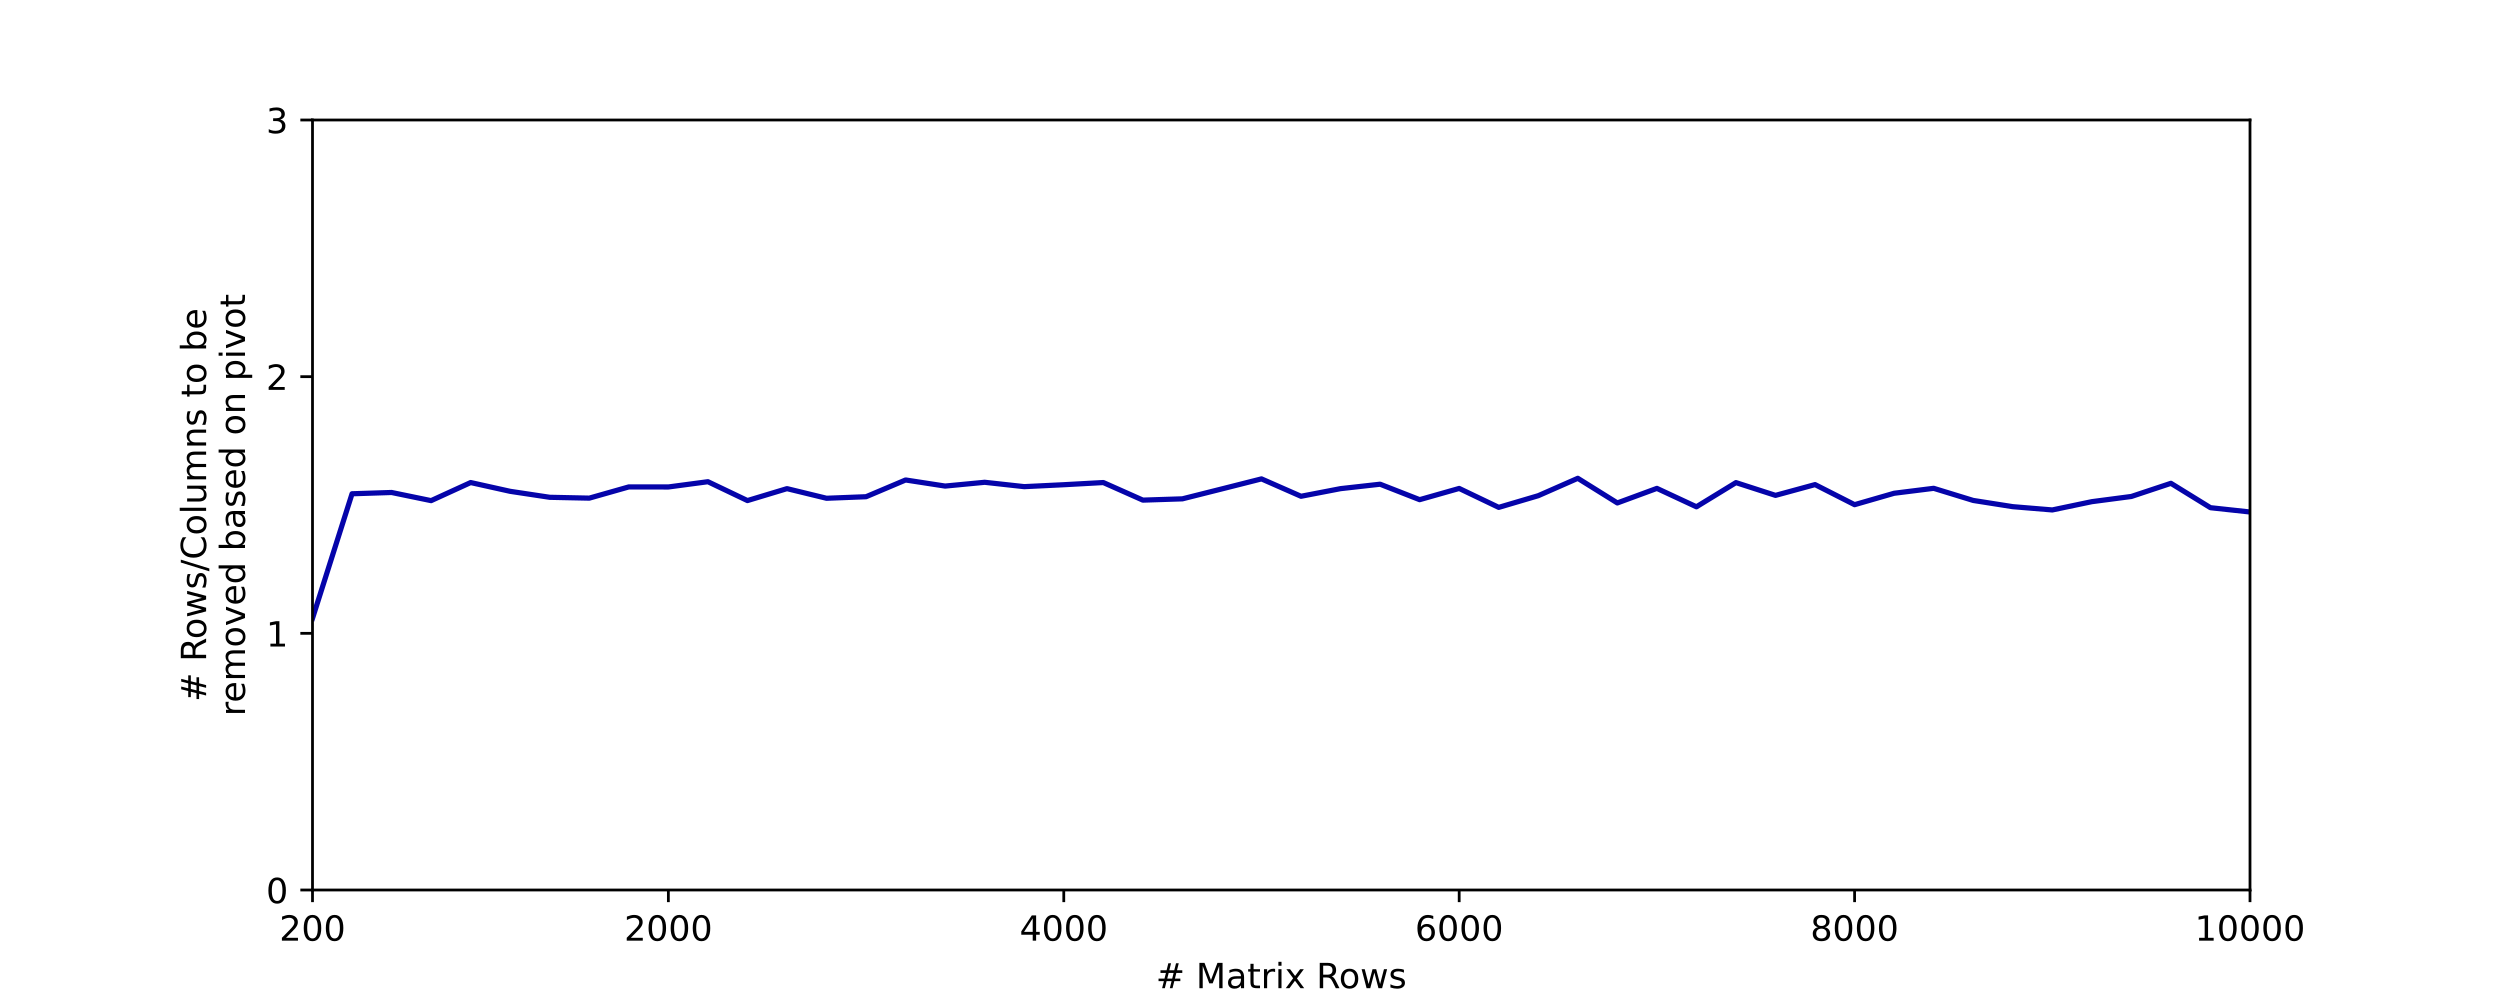
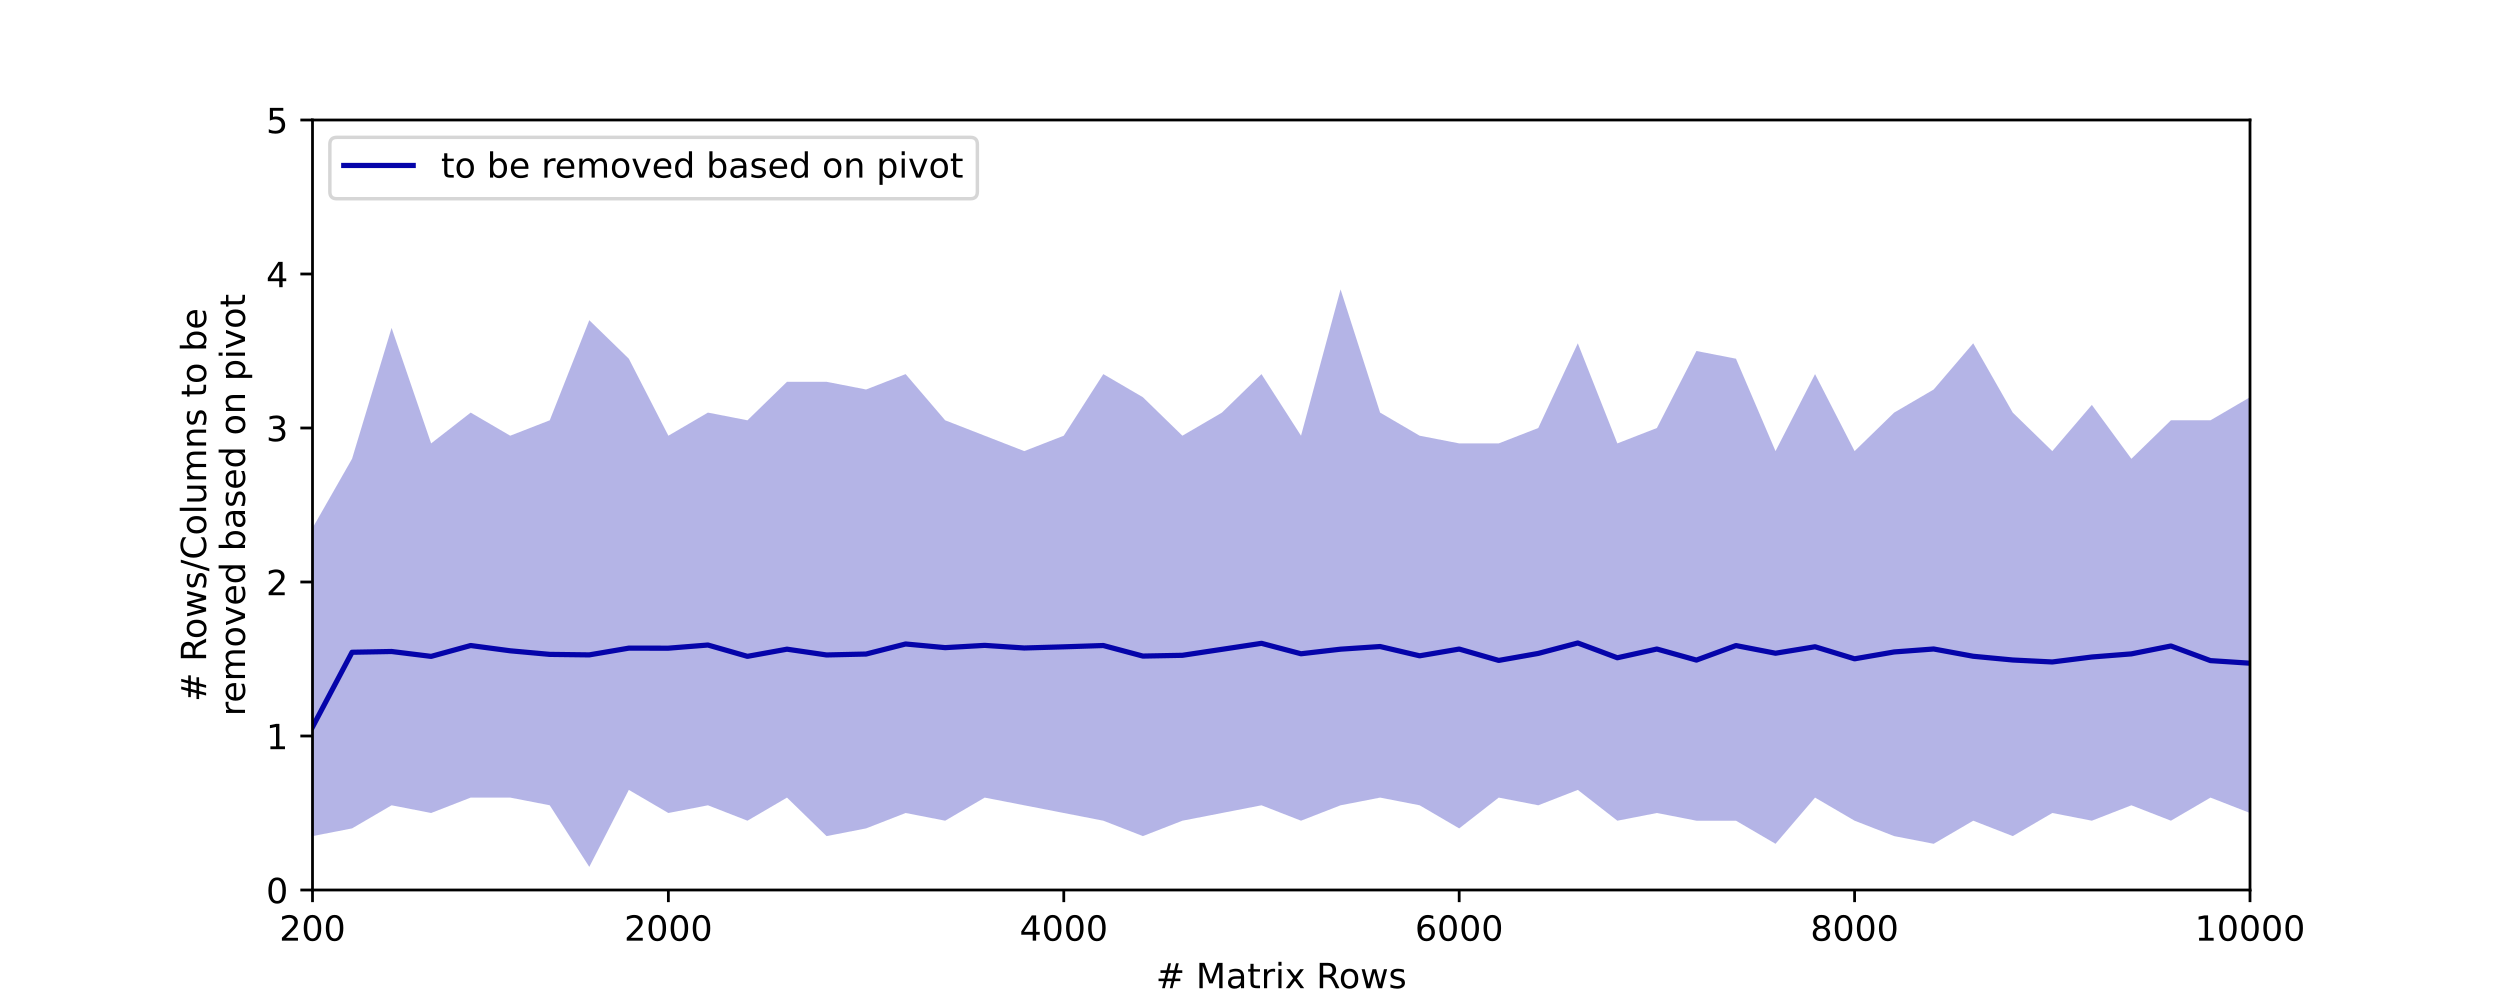
<svg xmlns="http://www.w3.org/2000/svg" xmlns:xlink="http://www.w3.org/1999/xlink" width="720pt" height="288pt" viewBox="0 0 720 288" version="1.1">
  <defs>
    <style type="text/css">*{stroke-linejoin: round; stroke-linecap: butt}</style>
  </defs>
  <g id="figure_1">
    <g id="patch_1">
      <path d="M 0 288  L 720 288  L 720 0  L 0 0  z " style="fill: #ffffff" />
    </g>
    <g id="axes_1">
      <g id="patch_2">
        <path d="M 90 256.32  L 648 256.32  L 648 34.56  L 90 34.56  z " style="fill: #ffffff" />
      </g>
+       <g id="PolyCollection_1">
+         <defs>
+           <path id="m838bce2505" d="M 90 -47.203  L 90 -135.907  L 101.388 -155.866  L 112.776 -193.565  L 124.163 -160.301  L 135.551 -169.171  L 146.939 -162.518  L 158.327 -166.954  L 169.714 -195.782  L 181.102 -184.694  L 192.49 -162.518  L 203.878 -169.171  L 215.265 -166.954  L 226.653 -178.042  L 238.041 -178.042  L 249.429 -175.824  L 260.816 -180.259  L 272.204 -166.954  L 283.592 -162.518  L 294.98 -158.083  L 306.367 -162.518  L 317.755 -180.259  L 329.143 -173.606  L 340.531 -162.518  L 351.918 -169.171  L 363.306 -180.259  L 374.694 -162.518  L 386.082 -204.653  L 397.469 -169.171  L 408.857 -162.518  L 420.245 -160.301  L 431.633 -160.301  L 443.02 -164.736  L 454.408 -189.13  L 465.796 -160.301  L 477.184 -164.736  L 488.571 -186.912  L 499.959 -184.694  L 511.347 -158.083  L 522.735 -180.259  L 534.122 -158.083  L 545.51 -169.171  L 556.898 -175.824  L 568.286 -189.13  L 579.673 -169.171  L 591.061 -158.083  L 602.449 -171.389  L 613.837 -155.866  L 625.224 -166.954  L 636.612 -166.954  L 648 -173.606  L 648 -53.856  L 648 -53.856  L 636.612 -58.291  L 625.224 -51.638  L 613.837 -56.074  L 602.449 -51.638  L 591.061 -53.856  L 579.673 -47.203  L 568.286 -51.638  L 556.898 -44.986  L 545.51 -47.203  L 534.122 -51.638  L 522.735 -58.291  L 511.347 -44.986  L 499.959 -51.638  L 488.571 -51.638  L 477.184 -53.856  L 465.796 -51.638  L 454.408 -60.509  L 443.02 -56.074  L 431.633 -58.291  L 420.245 -49.421  L 408.857 -56.074  L 397.469 -58.291  L 386.082 -56.074  L 374.694 -51.638  L 363.306 -56.074  L 351.918 -53.856  L 340.531 -51.638  L 329.143 -47.203  L 317.755 -51.638  L 306.367 -53.856  L 294.98 -56.074  L 283.592 -58.291  L 272.204 -51.638  L 260.816 -53.856  L 249.429 -49.421  L 238.041 -47.203  L 226.653 -58.291  L 215.265 -51.638  L 203.878 -56.074  L 192.49 -53.856  L 181.102 -60.509  L 169.714 -38.333  L 158.327 -56.074  L 146.939 -58.291  L 135.551 -58.291  L 124.163 -53.856  L 112.776 -56.074  L 101.388 -49.421  L 90 -47.203  z " />
+         </defs>
+         <g clip-path="url(#p397042bafc)">
+           <use xlink:href="#m838bce2505" x="0" y="288" style="fill: #0504aa; fill-opacity: 0.3" />
+         </g>
+       </g>
      <g id="matplotlib.axis_1">
        <g id="xtick_1">
          <g id="line2d_1">
            <defs>
-               <path id="m56497aa429" d="M 0 0  L 0 3.5  " style="stroke: #000000; stroke-width: 0.8" />
-             </defs>
-             <g>
-               <use xlink:href="#m56497aa429" x="90" y="256.32" style="stroke: #000000; stroke-width: 0.8" />
+               <path id="m830a5a78e5" d="M 0 0  L 0 3.5  " style="stroke: #000000; stroke-width: 0.8" />
+             </defs>
+             <g>
+               <use xlink:href="#m830a5a78e5" x="90" y="256.32" style="stroke: #000000; stroke-width: 0.8" />
            </g>
          </g>
          <g id="text_1">
            <g transform="translate(80.45625 270.9184) scale(0.1 -0.1)">
              <defs>
                <path id="DejaVuSans-32" d="M 1228 531  L 3431 531  L 3431 0  L 469 0  L 469 531  Q 828 903 1448 1529  Q 2069 2156 2228 2338  Q 2531 2678 2651 2914  Q 2772 3150 2772 3378  Q 2772 3750 2511 3984  Q 2250 4219 1831 4219  Q 1534 4219 1204 4116  Q 875 4013 500 3803  L 500 4441  Q 881 4594 1212 4672  Q 1544 4750 1819 4750  Q 2544 4750 2975 4387  Q 3406 4025 3406 3419  Q 3406 3131 3298 2873  Q 3191 2616 2906 2266  Q 2828 2175 2409 1742  Q 1991 1309 1228 531  z " transform="scale(0.015625)" />
                <path id="DejaVuSans-30" d="M 2034 4250  Q 1547 4250 1301 3770  Q 1056 3291 1056 2328  Q 1056 1369 1301 889  Q 1547 409 2034 409  Q 2525 409 2770 889  Q 3016 1369 3016 2328  Q 3016 3291 2770 3770  Q 2525 4250 2034 4250  z M 2034 4750  Q 2819 4750 3233 4129  Q 3647 3509 3647 2328  Q 3647 1150 3233 529  Q 2819 -91 2034 -91  Q 1250 -91 836 529  Q 422 1150 422 2328  Q 422 3509 836 4129  Q 1250 4750 2034 4750  z " transform="scale(0.015625)" />
              </defs>
              <use xlink:href="#DejaVuSans-32" />
              <use xlink:href="#DejaVuSans-30" x="63.623" />
              <use xlink:href="#DejaVuSans-30" x="127.246" />
            </g>
          </g>
        </g>
        <g id="xtick_2">
          <g id="line2d_2">
            <g>
-               <use xlink:href="#m56497aa429" x="192.49" y="256.32" style="stroke: #000000; stroke-width: 0.8" />
+               <use xlink:href="#m830a5a78e5" x="192.49" y="256.32" style="stroke: #000000; stroke-width: 0.8" />
            </g>
          </g>
          <g id="text_2">
            <g transform="translate(179.7648 270.9184) scale(0.1 -0.1)">
              <use xlink:href="#DejaVuSans-32" />
              <use xlink:href="#DejaVuSans-30" x="63.623" />
              <use xlink:href="#DejaVuSans-30" x="127.246" />
              <use xlink:href="#DejaVuSans-30" x="190.869" />
            </g>
          </g>
        </g>
        <g id="xtick_3">
          <g id="line2d_3">
            <g>
-               <use xlink:href="#m56497aa429" x="306.367" y="256.32" style="stroke: #000000; stroke-width: 0.8" />
+               <use xlink:href="#m830a5a78e5" x="306.367" y="256.32" style="stroke: #000000; stroke-width: 0.8" />
            </g>
          </g>
          <g id="text_3">
            <g transform="translate(293.6423 270.9184) scale(0.1 -0.1)">
              <defs>
                <path id="DejaVuSans-34" d="M 2419 4116  L 825 1625  L 2419 1625  L 2419 4116  z M 2253 4666  L 3047 4666  L 3047 1625  L 3713 1625  L 3713 1100  L 3047 1100  L 3047 0  L 2419 0  L 2419 1100  L 313 1100  L 313 1709  L 2253 4666  z " transform="scale(0.015625)" />
              </defs>
              <use xlink:href="#DejaVuSans-34" />
              <use xlink:href="#DejaVuSans-30" x="63.623" />
              <use xlink:href="#DejaVuSans-30" x="127.246" />
              <use xlink:href="#DejaVuSans-30" x="190.869" />
            </g>
          </g>
        </g>
        <g id="xtick_4">
          <g id="line2d_4">
            <g>
-               <use xlink:href="#m56497aa429" x="420.245" y="256.32" style="stroke: #000000; stroke-width: 0.8" />
+               <use xlink:href="#m830a5a78e5" x="420.245" y="256.32" style="stroke: #000000; stroke-width: 0.8" />
            </g>
          </g>
          <g id="text_4">
            <g transform="translate(407.5199 270.9184) scale(0.1 -0.1)">
              <defs>
                <path id="DejaVuSans-36" d="M 2113 2584  Q 1688 2584 1439 2293  Q 1191 2003 1191 1497  Q 1191 994 1439 701  Q 1688 409 2113 409  Q 2538 409 2786 701  Q 3034 994 3034 1497  Q 3034 2003 2786 2293  Q 2538 2584 2113 2584  z M 3366 4563  L 3366 3988  Q 3128 4100 2886 4159  Q 2644 4219 2406 4219  Q 1781 4219 1451 3797  Q 1122 3375 1075 2522  Q 1259 2794 1537 2939  Q 1816 3084 2150 3084  Q 2853 3084 3261 2657  Q 3669 2231 3669 1497  Q 3669 778 3244 343  Q 2819 -91 2113 -91  Q 1303 -91 875 529  Q 447 1150 447 2328  Q 447 3434 972 4092  Q 1497 4750 2381 4750  Q 2619 4750 2861 4703  Q 3103 4656 3366 4563  z " transform="scale(0.015625)" />
              </defs>
              <use xlink:href="#DejaVuSans-36" />
              <use xlink:href="#DejaVuSans-30" x="63.623" />
              <use xlink:href="#DejaVuSans-30" x="127.246" />
              <use xlink:href="#DejaVuSans-30" x="190.869" />
            </g>
          </g>
        </g>
        <g id="xtick_5">
          <g id="line2d_5">
            <g>
-               <use xlink:href="#m56497aa429" x="534.122" y="256.32" style="stroke: #000000; stroke-width: 0.8" />
+               <use xlink:href="#m830a5a78e5" x="534.122" y="256.32" style="stroke: #000000; stroke-width: 0.8" />
            </g>
          </g>
          <g id="text_5">
            <g transform="translate(521.3974 270.9184) scale(0.1 -0.1)">
              <defs>
                <path id="DejaVuSans-38" d="M 2034 2216  Q 1584 2216 1326 1975  Q 1069 1734 1069 1313  Q 1069 891 1326 650  Q 1584 409 2034 409  Q 2484 409 2743 651  Q 3003 894 3003 1313  Q 3003 1734 2745 1975  Q 2488 2216 2034 2216  z M 1403 2484  Q 997 2584 770 2862  Q 544 3141 544 3541  Q 544 4100 942 4425  Q 1341 4750 2034 4750  Q 2731 4750 3128 4425  Q 3525 4100 3525 3541  Q 3525 3141 3298 2862  Q 3072 2584 2669 2484  Q 3125 2378 3379 2068  Q 3634 1759 3634 1313  Q 3634 634 3220 271  Q 2806 -91 2034 -91  Q 1263 -91 848 271  Q 434 634 434 1313  Q 434 1759 690 2068  Q 947 2378 1403 2484  z M 1172 3481  Q 1172 3119 1398 2916  Q 1625 2713 2034 2713  Q 2441 2713 2670 2916  Q 2900 3119 2900 3481  Q 2900 3844 2670 4047  Q 2441 4250 2034 4250  Q 1625 4250 1398 4047  Q 1172 3844 1172 3481  z " transform="scale(0.015625)" />
              </defs>
              <use xlink:href="#DejaVuSans-38" />
              <use xlink:href="#DejaVuSans-30" x="63.623" />
              <use xlink:href="#DejaVuSans-30" x="127.246" />
              <use xlink:href="#DejaVuSans-30" x="190.869" />
            </g>
          </g>
        </g>
        <g id="xtick_6">
          <g id="line2d_6">
            <g>
-               <use xlink:href="#m56497aa429" x="648" y="256.32" style="stroke: #000000; stroke-width: 0.8" />
+               <use xlink:href="#m830a5a78e5" x="648" y="256.32" style="stroke: #000000; stroke-width: 0.8" />
            </g>
          </g>
          <g id="text_6">
            <g transform="translate(632.0938 270.9184) scale(0.1 -0.1)">
              <defs>
                <path id="DejaVuSans-31" d="M 794 531  L 1825 531  L 1825 4091  L 703 3866  L 703 4441  L 1819 4666  L 2450 4666  L 2450 531  L 3481 531  L 3481 0  L 794 0  L 794 531  z " transform="scale(0.015625)" />
              </defs>
              <use xlink:href="#DejaVuSans-31" />
              <use xlink:href="#DejaVuSans-30" x="63.623" />
              <use xlink:href="#DejaVuSans-30" x="127.246" />
              <use xlink:href="#DejaVuSans-30" x="190.869" />
              <use xlink:href="#DejaVuSans-30" x="254.492" />
            </g>
          </g>
        </g>
        <g id="text_7">
          <g transform="translate(332.8875 284.5966) scale(0.1 -0.1)">
            <defs>
              <path id="DejaVuSans-23" d="M 3272 2816  L 2363 2816  L 2100 1772  L 3016 1772  L 3272 2816  z M 2803 4594  L 2478 3297  L 3391 3297  L 3719 4594  L 4219 4594  L 3897 3297  L 4872 3297  L 4872 2816  L 3775 2816  L 3519 1772  L 4513 1772  L 4513 1294  L 3397 1294  L 3072 0  L 2572 0  L 2894 1294  L 1978 1294  L 1656 0  L 1153 0  L 1478 1294  L 494 1294  L 494 1772  L 1594 1772  L 1856 2816  L 850 2816  L 850 3297  L 1978 3297  L 2297 4594  L 2803 4594  z " transform="scale(0.015625)" />
              <path id="DejaVuSans-20" transform="scale(0.015625)" />
              <path id="DejaVuSans-4d" d="M 628 4666  L 1569 4666  L 2759 1491  L 3956 4666  L 4897 4666  L 4897 0  L 4281 0  L 4281 4097  L 3078 897  L 2444 897  L 1241 4097  L 1241 0  L 628 0  L 628 4666  z " transform="scale(0.015625)" />
              <path id="DejaVuSans-61" d="M 2194 1759  Q 1497 1759 1228 1600  Q 959 1441 959 1056  Q 959 750 1161 570  Q 1363 391 1709 391  Q 2188 391 2477 730  Q 2766 1069 2766 1631  L 2766 1759  L 2194 1759  z M 3341 1997  L 3341 0  L 2766 0  L 2766 531  Q 2569 213 2275 61  Q 1981 -91 1556 -91  Q 1019 -91 701 211  Q 384 513 384 1019  Q 384 1609 779 1909  Q 1175 2209 1959 2209  L 2766 2209  L 2766 2266  Q 2766 2663 2505 2880  Q 2244 3097 1772 3097  Q 1472 3097 1187 3025  Q 903 2953 641 2809  L 641 3341  Q 956 3463 1253 3523  Q 1550 3584 1831 3584  Q 2591 3584 2966 3190  Q 3341 2797 3341 1997  z " transform="scale(0.015625)" />
              <path id="DejaVuSans-74" d="M 1172 4494  L 1172 3500  L 2356 3500  L 2356 3053  L 1172 3053  L 1172 1153  Q 1172 725 1289 603  Q 1406 481 1766 481  L 2356 481  L 2356 0  L 1766 0  Q 1100 0 847 248  Q 594 497 594 1153  L 594 3053  L 172 3053  L 172 3500  L 594 3500  L 594 4494  L 1172 4494  z " transform="scale(0.015625)" />
              <path id="DejaVuSans-72" d="M 2631 2963  Q 2534 3019 2420 3045  Q 2306 3072 2169 3072  Q 1681 3072 1420 2755  Q 1159 2438 1159 1844  L 1159 0  L 581 0  L 581 3500  L 1159 3500  L 1159 2956  Q 1341 3275 1631 3429  Q 1922 3584 2338 3584  Q 2397 3584 2469 3576  Q 2541 3569 2628 3553  L 2631 2963  z " transform="scale(0.015625)" />
              <path id="DejaVuSans-69" d="M 603 3500  L 1178 3500  L 1178 0  L 603 0  L 603 3500  z M 603 4863  L 1178 4863  L 1178 4134  L 603 4134  L 603 4863  z " transform="scale(0.015625)" />
              <path id="DejaVuSans-78" d="M 3513 3500  L 2247 1797  L 3578 0  L 2900 0  L 1881 1375  L 863 0  L 184 0  L 1544 1831  L 300 3500  L 978 3500  L 1906 2253  L 2834 3500  L 3513 3500  z " transform="scale(0.015625)" />
              <path id="DejaVuSans-52" d="M 2841 2188  Q 3044 2119 3236 1894  Q 3428 1669 3622 1275  L 4263 0  L 3584 0  L 2988 1197  Q 2756 1666 2539 1819  Q 2322 1972 1947 1972  L 1259 1972  L 1259 0  L 628 0  L 628 4666  L 2053 4666  Q 2853 4666 3247 4331  Q 3641 3997 3641 3322  Q 3641 2881 3436 2590  Q 3231 2300 2841 2188  z M 1259 4147  L 1259 2491  L 2053 2491  Q 2509 2491 2742 2702  Q 2975 2913 2975 3322  Q 2975 3731 2742 3939  Q 2509 4147 2053 4147  L 1259 4147  z " transform="scale(0.015625)" />
              <path id="DejaVuSans-6f" d="M 1959 3097  Q 1497 3097 1228 2736  Q 959 2375 959 1747  Q 959 1119 1226 758  Q 1494 397 1959 397  Q 2419 397 2687 759  Q 2956 1122 2956 1747  Q 2956 2369 2687 2733  Q 2419 3097 1959 3097  z M 1959 3584  Q 2709 3584 3137 3096  Q 3566 2609 3566 1747  Q 3566 888 3137 398  Q 2709 -91 1959 -91  Q 1206 -91 779 398  Q 353 888 353 1747  Q 353 2609 779 3096  Q 1206 3584 1959 3584  z " transform="scale(0.015625)" />
              <path id="DejaVuSans-77" d="M 269 3500  L 844 3500  L 1563 769  L 2278 3500  L 2956 3500  L 3675 769  L 4391 3500  L 4966 3500  L 4050 0  L 3372 0  L 2619 2869  L 1863 0  L 1184 0  L 269 3500  z " transform="scale(0.015625)" />
              <path id="DejaVuSans-73" d="M 2834 3397  L 2834 2853  Q 2591 2978 2328 3040  Q 2066 3103 1784 3103  Q 1356 3103 1142 2972  Q 928 2841 928 2578  Q 928 2378 1081 2264  Q 1234 2150 1697 2047  L 1894 2003  Q 2506 1872 2764 1633  Q 3022 1394 3022 966  Q 3022 478 2636 193  Q 2250 -91 1575 -91  Q 1294 -91 989 -36  Q 684 19 347 128  L 347 722  Q 666 556 975 473  Q 1284 391 1588 391  Q 1994 391 2212 530  Q 2431 669 2431 922  Q 2431 1156 2273 1281  Q 2116 1406 1581 1522  L 1381 1569  Q 847 1681 609 1914  Q 372 2147 372 2553  Q 372 3047 722 3315  Q 1072 3584 1716 3584  Q 2034 3584 2315 3537  Q 2597 3491 2834 3397  z " transform="scale(0.015625)" />
            </defs>
            <use xlink:href="#DejaVuSans-23" />
            <use xlink:href="#DejaVuSans-20" x="83.789" />
            <use xlink:href="#DejaVuSans-4d" x="115.576" />
            <use xlink:href="#DejaVuSans-61" x="201.855" />
            <use xlink:href="#DejaVuSans-74" x="263.135" />
            <use xlink:href="#DejaVuSans-72" x="302.344" />
            <use xlink:href="#DejaVuSans-69" x="343.457" />
            <use xlink:href="#DejaVuSans-78" x="371.24" />
            <use xlink:href="#DejaVuSans-20" x="430.42" />
            <use xlink:href="#DejaVuSans-52" x="462.207" />
            <use xlink:href="#DejaVuSans-6f" x="527.189" />
            <use xlink:href="#DejaVuSans-77" x="588.371" />
            <use xlink:href="#DejaVuSans-73" x="670.158" />
          </g>
        </g>
      </g>
      <g id="matplotlib.axis_2">
        <g id="ytick_1">
          <g id="line2d_7">
            <defs>
-               <path id="m28ff12d6c6" d="M 0 0  L -3.5 0  " style="stroke: #000000; stroke-width: 0.8" />
-             </defs>
-             <g>
-               <use xlink:href="#m28ff12d6c6" x="90" y="256.32" style="stroke: #000000; stroke-width: 0.8" />
+               <path id="m6e69c0f0ff" d="M 0 0  L -3.5 0  " style="stroke: #000000; stroke-width: 0.8" />
+             </defs>
+             <g>
+               <use xlink:href="#m6e69c0f0ff" x="90" y="256.32" style="stroke: #000000; stroke-width: 0.8" />
            </g>
          </g>
          <g id="text_8">
            <g transform="translate(76.6375 260.1192) scale(0.1 -0.1)">
              <use xlink:href="#DejaVuSans-30" />
            </g>
          </g>
        </g>
        <g id="ytick_2">
          <g id="line2d_8">
            <g>
-               <use xlink:href="#m28ff12d6c6" x="90" y="182.4" style="stroke: #000000; stroke-width: 0.8" />
+               <use xlink:href="#m6e69c0f0ff" x="90" y="211.968" style="stroke: #000000; stroke-width: 0.8" />
            </g>
          </g>
          <g id="text_9">
-             <g transform="translate(76.6375 186.1992) scale(0.1 -0.1)">
+             <g transform="translate(76.6375 215.7672) scale(0.1 -0.1)">
              <use xlink:href="#DejaVuSans-31" />
            </g>
          </g>
        </g>
        <g id="ytick_3">
          <g id="line2d_9">
            <g>
-               <use xlink:href="#m28ff12d6c6" x="90" y="108.48" style="stroke: #000000; stroke-width: 0.8" />
+               <use xlink:href="#m6e69c0f0ff" x="90" y="167.616" style="stroke: #000000; stroke-width: 0.8" />
            </g>
          </g>
          <g id="text_10">
-             <g transform="translate(76.6375 112.2792) scale(0.1 -0.1)">
+             <g transform="translate(76.6375 171.4152) scale(0.1 -0.1)">
              <use xlink:href="#DejaVuSans-32" />
            </g>
          </g>
        </g>
        <g id="ytick_4">
          <g id="line2d_10">
            <g>
-               <use xlink:href="#m28ff12d6c6" x="90" y="34.56" style="stroke: #000000; stroke-width: 0.8" />
+               <use xlink:href="#m6e69c0f0ff" x="90" y="123.264" style="stroke: #000000; stroke-width: 0.8" />
            </g>
          </g>
          <g id="text_11">
+             <g transform="translate(76.6375 127.0632) scale(0.1 -0.1)">
+               <defs>
+                 <path id="DejaVuSans-33" d="M 2597 2516  Q 3050 2419 3304 2112  Q 3559 1806 3559 1356  Q 3559 666 3084 287  Q 2609 -91 1734 -91  Q 1441 -91 1130 -33  Q 819 25 488 141  L 488 750  Q 750 597 1062 519  Q 1375 441 1716 441  Q 2309 441 2620 675  Q 2931 909 2931 1356  Q 2931 1769 2642 2001  Q 2353 2234 1838 2234  L 1294 2234  L 1294 2753  L 1863 2753  Q 2328 2753 2575 2939  Q 2822 3125 2822 3475  Q 2822 3834 2567 4026  Q 2313 4219 1838 4219  Q 1578 4219 1281 4162  Q 984 4106 628 3988  L 628 4550  Q 988 4650 1302 4700  Q 1616 4750 1894 4750  Q 2613 4750 3031 4423  Q 3450 4097 3450 3541  Q 3450 3153 3228 2886  Q 3006 2619 2597 2516  z " transform="scale(0.015625)" />
+               </defs>
+               <use xlink:href="#DejaVuSans-33" />
+             </g>
+           </g>
+         </g>
+         <g id="ytick_5">
+           <g id="line2d_11">
+             <g>
+               <use xlink:href="#m6e69c0f0ff" x="90" y="78.912" style="stroke: #000000; stroke-width: 0.8" />
+             </g>
+           </g>
+           <g id="text_12">
+             <g transform="translate(76.6375 82.71122) scale(0.1 -0.1)">
+               <use xlink:href="#DejaVuSans-34" />
+             </g>
+           </g>
+         </g>
+         <g id="ytick_6">
+           <g id="line2d_12">
+             <g>
+               <use xlink:href="#m6e69c0f0ff" x="90" y="34.56" style="stroke: #000000; stroke-width: 0.8" />
+             </g>
+           </g>
+           <g id="text_13">
            <g transform="translate(76.6375 38.35922) scale(0.1 -0.1)">
              <defs>
-                 <path id="DejaVuSans-33" d="M 2597 2516  Q 3050 2419 3304 2112  Q 3559 1806 3559 1356  Q 3559 666 3084 287  Q 2609 -91 1734 -91  Q 1441 -91 1130 -33  Q 819 25 488 141  L 488 750  Q 750 597 1062 519  Q 1375 441 1716 441  Q 2309 441 2620 675  Q 2931 909 2931 1356  Q 2931 1769 2642 2001  Q 2353 2234 1838 2234  L 1294 2234  L 1294 2753  L 1863 2753  Q 2328 2753 2575 2939  Q 2822 3125 2822 3475  Q 2822 3834 2567 4026  Q 2313 4219 1838 4219  Q 1578 4219 1281 4162  Q 984 4106 628 3988  L 628 4550  Q 988 4650 1302 4700  Q 1616 4750 1894 4750  Q 2613 4750 3031 4423  Q 3450 4097 3450 3541  Q 3450 3153 3228 2886  Q 3006 2619 2597 2516  z " transform="scale(0.015625)" />
-               </defs>
-               <use xlink:href="#DejaVuSans-33" />
-             </g>
-           </g>
-         </g>
-         <g id="text_12">
+                 <path id="DejaVuSans-35" d="M 691 4666  L 3169 4666  L 3169 4134  L 1269 4134  L 1269 2991  Q 1406 3038 1543 3061  Q 1681 3084 1819 3084  Q 2600 3084 3056 2656  Q 3513 2228 3513 1497  Q 3513 744 3044 326  Q 2575 -91 1722 -91  Q 1428 -91 1123 -41  Q 819 9 494 109  L 494 744  Q 775 591 1075 516  Q 1375 441 1709 441  Q 2250 441 2565 725  Q 2881 1009 2881 1497  Q 2881 1984 2565 2268  Q 2250 2553 1709 2553  Q 1456 2553 1204 2497  Q 953 2441 691 2322  L 691 4666  z " transform="scale(0.015625)" />
+               </defs>
+               <use xlink:href="#DejaVuSans-35" />
+             </g>
+           </g>
+         </g>
+         <g id="text_14">
          <g transform="translate(59.36 202.1064) rotate(-90) scale(0.1 -0.1)">
            <defs>
              <path id="DejaVuSans-2f" d="M 1625 4666  L 2156 4666  L 531 -594  L 0 -594  L 1625 4666  z " transform="scale(0.015625)" />
              <path id="DejaVuSans-43" d="M 4122 4306  L 4122 3641  Q 3803 3938 3442 4084  Q 3081 4231 2675 4231  Q 1875 4231 1450 3742  Q 1025 3253 1025 2328  Q 1025 1406 1450 917  Q 1875 428 2675 428  Q 3081 428 3442 575  Q 3803 722 4122 1019  L 4122 359  Q 3791 134 3420 21  Q 3050 -91 2638 -91  Q 1578 -91 968 557  Q 359 1206 359 2328  Q 359 3453 968 4101  Q 1578 4750 2638 4750  Q 3056 4750 3426 4639  Q 3797 4528 4122 4306  z " transform="scale(0.015625)" />
              <path id="DejaVuSans-6c" d="M 603 4863  L 1178 4863  L 1178 0  L 603 0  L 603 4863  z " transform="scale(0.015625)" />
              <path id="DejaVuSans-75" d="M 544 1381  L 544 3500  L 1119 3500  L 1119 1403  Q 1119 906 1312 657  Q 1506 409 1894 409  Q 2359 409 2629 706  Q 2900 1003 2900 1516  L 2900 3500  L 3475 3500  L 3475 0  L 2900 0  L 2900 538  Q 2691 219 2414 64  Q 2138 -91 1772 -91  Q 1169 -91 856 284  Q 544 659 544 1381  z M 1991 3584  L 1991 3584  z " transform="scale(0.015625)" />
              <path id="DejaVuSans-6d" d="M 3328 2828  Q 3544 3216 3844 3400  Q 4144 3584 4550 3584  Q 5097 3584 5394 3201  Q 5691 2819 5691 2113  L 5691 0  L 5113 0  L 5113 2094  Q 5113 2597 4934 2840  Q 4756 3084 4391 3084  Q 3944 3084 3684 2787  Q 3425 2491 3425 1978  L 3425 0  L 2847 0  L 2847 2094  Q 2847 2600 2669 2842  Q 2491 3084 2119 3084  Q 1678 3084 1418 2786  Q 1159 2488 1159 1978  L 1159 0  L 581 0  L 581 3500  L 1159 3500  L 1159 2956  Q 1356 3278 1631 3431  Q 1906 3584 2284 3584  Q 2666 3584 2933 3390  Q 3200 3197 3328 2828  z " transform="scale(0.015625)" />
              <path id="DejaVuSans-6e" d="M 3513 2113  L 3513 0  L 2938 0  L 2938 2094  Q 2938 2591 2744 2837  Q 2550 3084 2163 3084  Q 1697 3084 1428 2787  Q 1159 2491 1159 1978  L 1159 0  L 581 0  L 581 3500  L 1159 3500  L 1159 2956  Q 1366 3272 1645 3428  Q 1925 3584 2291 3584  Q 2894 3584 3203 3211  Q 3513 2838 3513 2113  z " transform="scale(0.015625)" />
              <path id="DejaVuSans-62" d="M 3116 1747  Q 3116 2381 2855 2742  Q 2594 3103 2138 3103  Q 1681 3103 1420 2742  Q 1159 2381 1159 1747  Q 1159 1113 1420 752  Q 1681 391 2138 391  Q 2594 391 2855 752  Q 3116 1113 3116 1747  z M 1159 2969  Q 1341 3281 1617 3432  Q 1894 3584 2278 3584  Q 2916 3584 3314 3078  Q 3713 2572 3713 1747  Q 3713 922 3314 415  Q 2916 -91 2278 -91  Q 1894 -91 1617 61  Q 1341 213 1159 525  L 1159 0  L 581 0  L 581 4863  L 1159 4863  L 1159 2969  z " transform="scale(0.015625)" />
              <path id="DejaVuSans-65" d="M 3597 1894  L 3597 1613  L 953 1613  Q 991 1019 1311 708  Q 1631 397 2203 397  Q 2534 397 2845 478  Q 3156 559 3463 722  L 3463 178  Q 3153 47 2828 -22  Q 2503 -91 2169 -91  Q 1331 -91 842 396  Q 353 884 353 1716  Q 353 2575 817 3079  Q 1281 3584 2069 3584  Q 2775 3584 3186 3129  Q 3597 2675 3597 1894  z M 3022 2063  Q 3016 2534 2758 2815  Q 2500 3097 2075 3097  Q 1594 3097 1305 2825  Q 1016 2553 972 2059  L 3022 2063  z " transform="scale(0.015625)" />
            </defs>
            <use xlink:href="#DejaVuSans-23" />
            <use xlink:href="#DejaVuSans-20" x="83.789" />
            <use xlink:href="#DejaVuSans-52" x="115.576" />
            <use xlink:href="#DejaVuSans-6f" x="180.559" />
            <use xlink:href="#DejaVuSans-77" x="241.74" />
            <use xlink:href="#DejaVuSans-73" x="323.527" />
            <use xlink:href="#DejaVuSans-2f" x="375.627" />
            <use xlink:href="#DejaVuSans-43" x="409.318" />
            <use xlink:href="#DejaVuSans-6f" x="479.143" />
            <use xlink:href="#DejaVuSans-6c" x="540.324" />
            <use xlink:href="#DejaVuSans-75" x="568.107" />
            <use xlink:href="#DejaVuSans-6d" x="631.486" />
            <use xlink:href="#DejaVuSans-6e" x="728.898" />
            <use xlink:href="#DejaVuSans-73" x="792.277" />
            <use xlink:href="#DejaVuSans-20" x="844.377" />
            <use xlink:href="#DejaVuSans-74" x="876.164" />
            <use xlink:href="#DejaVuSans-6f" x="915.373" />
            <use xlink:href="#DejaVuSans-20" x="976.555" />
            <use xlink:href="#DejaVuSans-62" x="1008.342" />
            <use xlink:href="#DejaVuSans-65" x="1071.818" />
          </g>
          <g transform="translate(70.55781 206.2306) rotate(-90) scale(0.1 -0.1)">
            <defs>
              <path id="DejaVuSans-76" d="M 191 3500  L 800 3500  L 1894 563  L 2988 3500  L 3597 3500  L 2284 0  L 1503 0  L 191 3500  z " transform="scale(0.015625)" />
              <path id="DejaVuSans-64" d="M 2906 2969  L 2906 4863  L 3481 4863  L 3481 0  L 2906 0  L 2906 525  Q 2725 213 2448 61  Q 2172 -91 1784 -91  Q 1150 -91 751 415  Q 353 922 353 1747  Q 353 2572 751 3078  Q 1150 3584 1784 3584  Q 2172 3584 2448 3432  Q 2725 3281 2906 2969  z M 947 1747  Q 947 1113 1208 752  Q 1469 391 1925 391  Q 2381 391 2643 752  Q 2906 1113 2906 1747  Q 2906 2381 2643 2742  Q 2381 3103 1925 3103  Q 1469 3103 1208 2742  Q 947 2381 947 1747  z " transform="scale(0.015625)" />
              <path id="DejaVuSans-70" d="M 1159 525  L 1159 -1331  L 581 -1331  L 581 3500  L 1159 3500  L 1159 2969  Q 1341 3281 1617 3432  Q 1894 3584 2278 3584  Q 2916 3584 3314 3078  Q 3713 2572 3713 1747  Q 3713 922 3314 415  Q 2916 -91 2278 -91  Q 1894 -91 1617 61  Q 1341 213 1159 525  z M 3116 1747  Q 3116 2381 2855 2742  Q 2594 3103 2138 3103  Q 1681 3103 1420 2742  Q 1159 2381 1159 1747  Q 1159 1113 1420 752  Q 1681 391 2138 391  Q 2594 391 2855 752  Q 3116 1113 3116 1747  z " transform="scale(0.015625)" />
            </defs>
            <use xlink:href="#DejaVuSans-72" />
            <use xlink:href="#DejaVuSans-65" x="38.863" />
            <use xlink:href="#DejaVuSans-6d" x="100.387" />
            <use xlink:href="#DejaVuSans-6f" x="197.799" />
            <use xlink:href="#DejaVuSans-76" x="258.98" />
            <use xlink:href="#DejaVuSans-65" x="318.16" />
            <use xlink:href="#DejaVuSans-64" x="379.684" />
            <use xlink:href="#DejaVuSans-20" x="443.16" />
            <use xlink:href="#DejaVuSans-62" x="474.947" />
            <use xlink:href="#DejaVuSans-61" x="538.424" />
            <use xlink:href="#DejaVuSans-73" x="599.703" />
            <use xlink:href="#DejaVuSans-65" x="651.803" />
            <use xlink:href="#DejaVuSans-64" x="713.326" />
            <use xlink:href="#DejaVuSans-20" x="776.803" />
            <use xlink:href="#DejaVuSans-6f" x="808.59" />
            <use xlink:href="#DejaVuSans-6e" x="869.771" />
            <use xlink:href="#DejaVuSans-20" x="933.15" />
            <use xlink:href="#DejaVuSans-70" x="964.938" />
            <use xlink:href="#DejaVuSans-69" x="1028.414" />
            <use xlink:href="#DejaVuSans-76" x="1056.197" />
            <use xlink:href="#DejaVuSans-6f" x="1115.377" />
            <use xlink:href="#DejaVuSans-74" x="1176.559" />
          </g>
        </g>
      </g>
-       <g id="line2d_11">
-         <path d="M 90 178.094  L 101.388 142.206  L 112.776 141.836  L 124.163 144.183  L 135.551 138.972  L 146.939 141.504  L 158.327 143.222  L 169.714 143.463  L 181.102 140.229  L 192.49 140.247  L 203.878 138.732  L 215.265 144.165  L 226.653 140.728  L 238.041 143.5  L 249.429 143.056  L 260.816 138.233  L 272.204 139.988  L 283.592 138.898  L 294.98 140.155  L 306.367 139.6  L 317.755 138.972  L 329.143 144.036  L 340.531 143.666  L 351.918 140.802  L 363.306 137.919  L 374.694 142.927  L 386.082 140.728  L 397.469 139.452  L 408.857 143.906  L 420.245 140.672  L 431.633 146.124  L 443.02 142.76  L 454.408 137.752  L 465.796 144.849  L 477.184 140.654  L 488.571 145.957  L 499.959 138.99  L 511.347 142.668  L 522.735 139.563  L 534.122 145.348  L 545.51 142.058  L 556.898 140.635  L 568.286 144.128  L 579.673 145.92  L 591.061 146.863  L 602.449 144.479  L 613.837 142.982  L 625.224 139.194  L 636.612 146.216  L 648 147.454  " clip-path="url(#p87b4a7df25)" style="fill: none; stroke: #0504aa; stroke-width: 1.5; stroke-linecap: square" />
+       <g id="line2d_13">
+         <path d="M 90 209.384  L 101.388 187.852  L 112.776 187.63  L 124.163 189.038  L 135.551 185.911  L 146.939 187.43  L 158.327 188.461  L 169.714 188.606  L 181.102 186.665  L 192.49 186.676  L 203.878 185.767  L 215.265 189.027  L 226.653 186.965  L 238.041 188.628  L 249.429 188.362  L 260.816 185.468  L 272.204 186.521  L 283.592 185.867  L 294.98 186.621  L 306.367 186.288  L 317.755 185.911  L 329.143 188.949  L 340.531 188.728  L 351.918 187.009  L 363.306 185.279  L 374.694 188.284  L 386.082 186.965  L 397.469 186.199  L 408.857 188.872  L 420.245 186.931  L 431.633 190.202  L 443.02 188.184  L 454.408 185.179  L 465.796 189.437  L 477.184 186.92  L 488.571 190.102  L 499.959 185.922  L 511.347 188.129  L 522.735 186.266  L 534.122 189.737  L 545.51 187.763  L 556.898 186.909  L 568.286 189.005  L 579.673 190.08  L 591.061 190.646  L 602.449 189.215  L 613.837 188.317  L 625.224 186.044  L 636.612 190.258  L 648 191.001  " clip-path="url(#p397042bafc)" style="fill: none; stroke: #0504aa; stroke-width: 1.5; stroke-linecap: square" />
      </g>
      <g id="patch_3">
        <path d="M 90 256.32  L 90 34.56  " style="fill: none; stroke: #000000; stroke-width: 0.8; stroke-linejoin: miter; stroke-linecap: square" />
      </g>
      <g id="patch_4">
        <path d="M 648 256.32  L 648 34.56  " style="fill: none; stroke: #000000; stroke-width: 0.8; stroke-linejoin: miter; stroke-linecap: square" />
      </g>
      <g id="patch_5">
        <path d="M 90 256.32  L 648 256.32  " style="fill: none; stroke: #000000; stroke-width: 0.8; stroke-linejoin: miter; stroke-linecap: square" />
      </g>
      <g id="patch_6">
        <path d="M 90 34.56  L 648 34.56  " style="fill: none; stroke: #000000; stroke-width: 0.8; stroke-linejoin: miter; stroke-linecap: square" />
+       </g>
+       <g id="legend_1">
+         <g id="patch_7">
+           <path d="M 97 57.238  L 279.478 57.238  Q 281.478 57.238 281.478 55.238  L 281.478 41.56  Q 281.478 39.56 279.478 39.56  L 97 39.56  Q 95 39.56 95 41.56  L 95 55.238  Q 95 57.238 97 57.238  z " style="fill: #ffffff; opacity: 0.8; stroke: #cccccc; stroke-linejoin: miter" />
+         </g>
+         <g id="line2d_14">
+           <path d="M 99 47.658  L 109 47.658  L 119 47.658  " style="fill: none; stroke: #0504aa; stroke-width: 1.5; stroke-linecap: square" />
+         </g>
+         <g id="text_15">
+           <g transform="translate(127 51.15844) scale(0.1 -0.1)">
+             <use xlink:href="#DejaVuSans-74" />
+             <use xlink:href="#DejaVuSans-6f" x="39.209" />
+             <use xlink:href="#DejaVuSans-20" x="100.391" />
+             <use xlink:href="#DejaVuSans-62" x="132.178" />
+             <use xlink:href="#DejaVuSans-65" x="195.654" />
+             <use xlink:href="#DejaVuSans-20" x="257.178" />
+             <use xlink:href="#DejaVuSans-72" x="288.965" />
+             <use xlink:href="#DejaVuSans-65" x="327.828" />
+             <use xlink:href="#DejaVuSans-6d" x="389.352" />
+             <use xlink:href="#DejaVuSans-6f" x="486.764" />
+             <use xlink:href="#DejaVuSans-76" x="547.945" />
+             <use xlink:href="#DejaVuSans-65" x="607.125" />
+             <use xlink:href="#DejaVuSans-64" x="668.648" />
+             <use xlink:href="#DejaVuSans-20" x="732.125" />
+             <use xlink:href="#DejaVuSans-62" x="763.912" />
+             <use xlink:href="#DejaVuSans-61" x="827.389" />
+             <use xlink:href="#DejaVuSans-73" x="888.668" />
+             <use xlink:href="#DejaVuSans-65" x="940.768" />
+             <use xlink:href="#DejaVuSans-64" x="1002.291" />
+             <use xlink:href="#DejaVuSans-20" x="1065.768" />
+             <use xlink:href="#DejaVuSans-6f" x="1097.555" />
+             <use xlink:href="#DejaVuSans-6e" x="1158.736" />
+             <use xlink:href="#DejaVuSans-20" x="1222.115" />
+             <use xlink:href="#DejaVuSans-70" x="1253.902" />
+             <use xlink:href="#DejaVuSans-69" x="1317.379" />
+             <use xlink:href="#DejaVuSans-76" x="1345.162" />
+             <use xlink:href="#DejaVuSans-6f" x="1404.342" />
+             <use xlink:href="#DejaVuSans-74" x="1465.523" />
+           </g>
+         </g>
      </g>
    </g>
  </g>
  <defs>
-     <clipPath id="p87b4a7df25">
+     <clipPath id="p397042bafc">
      <rect x="90" y="34.56" width="558" height="221.76" />
    </clipPath>
  </defs>
</svg>
